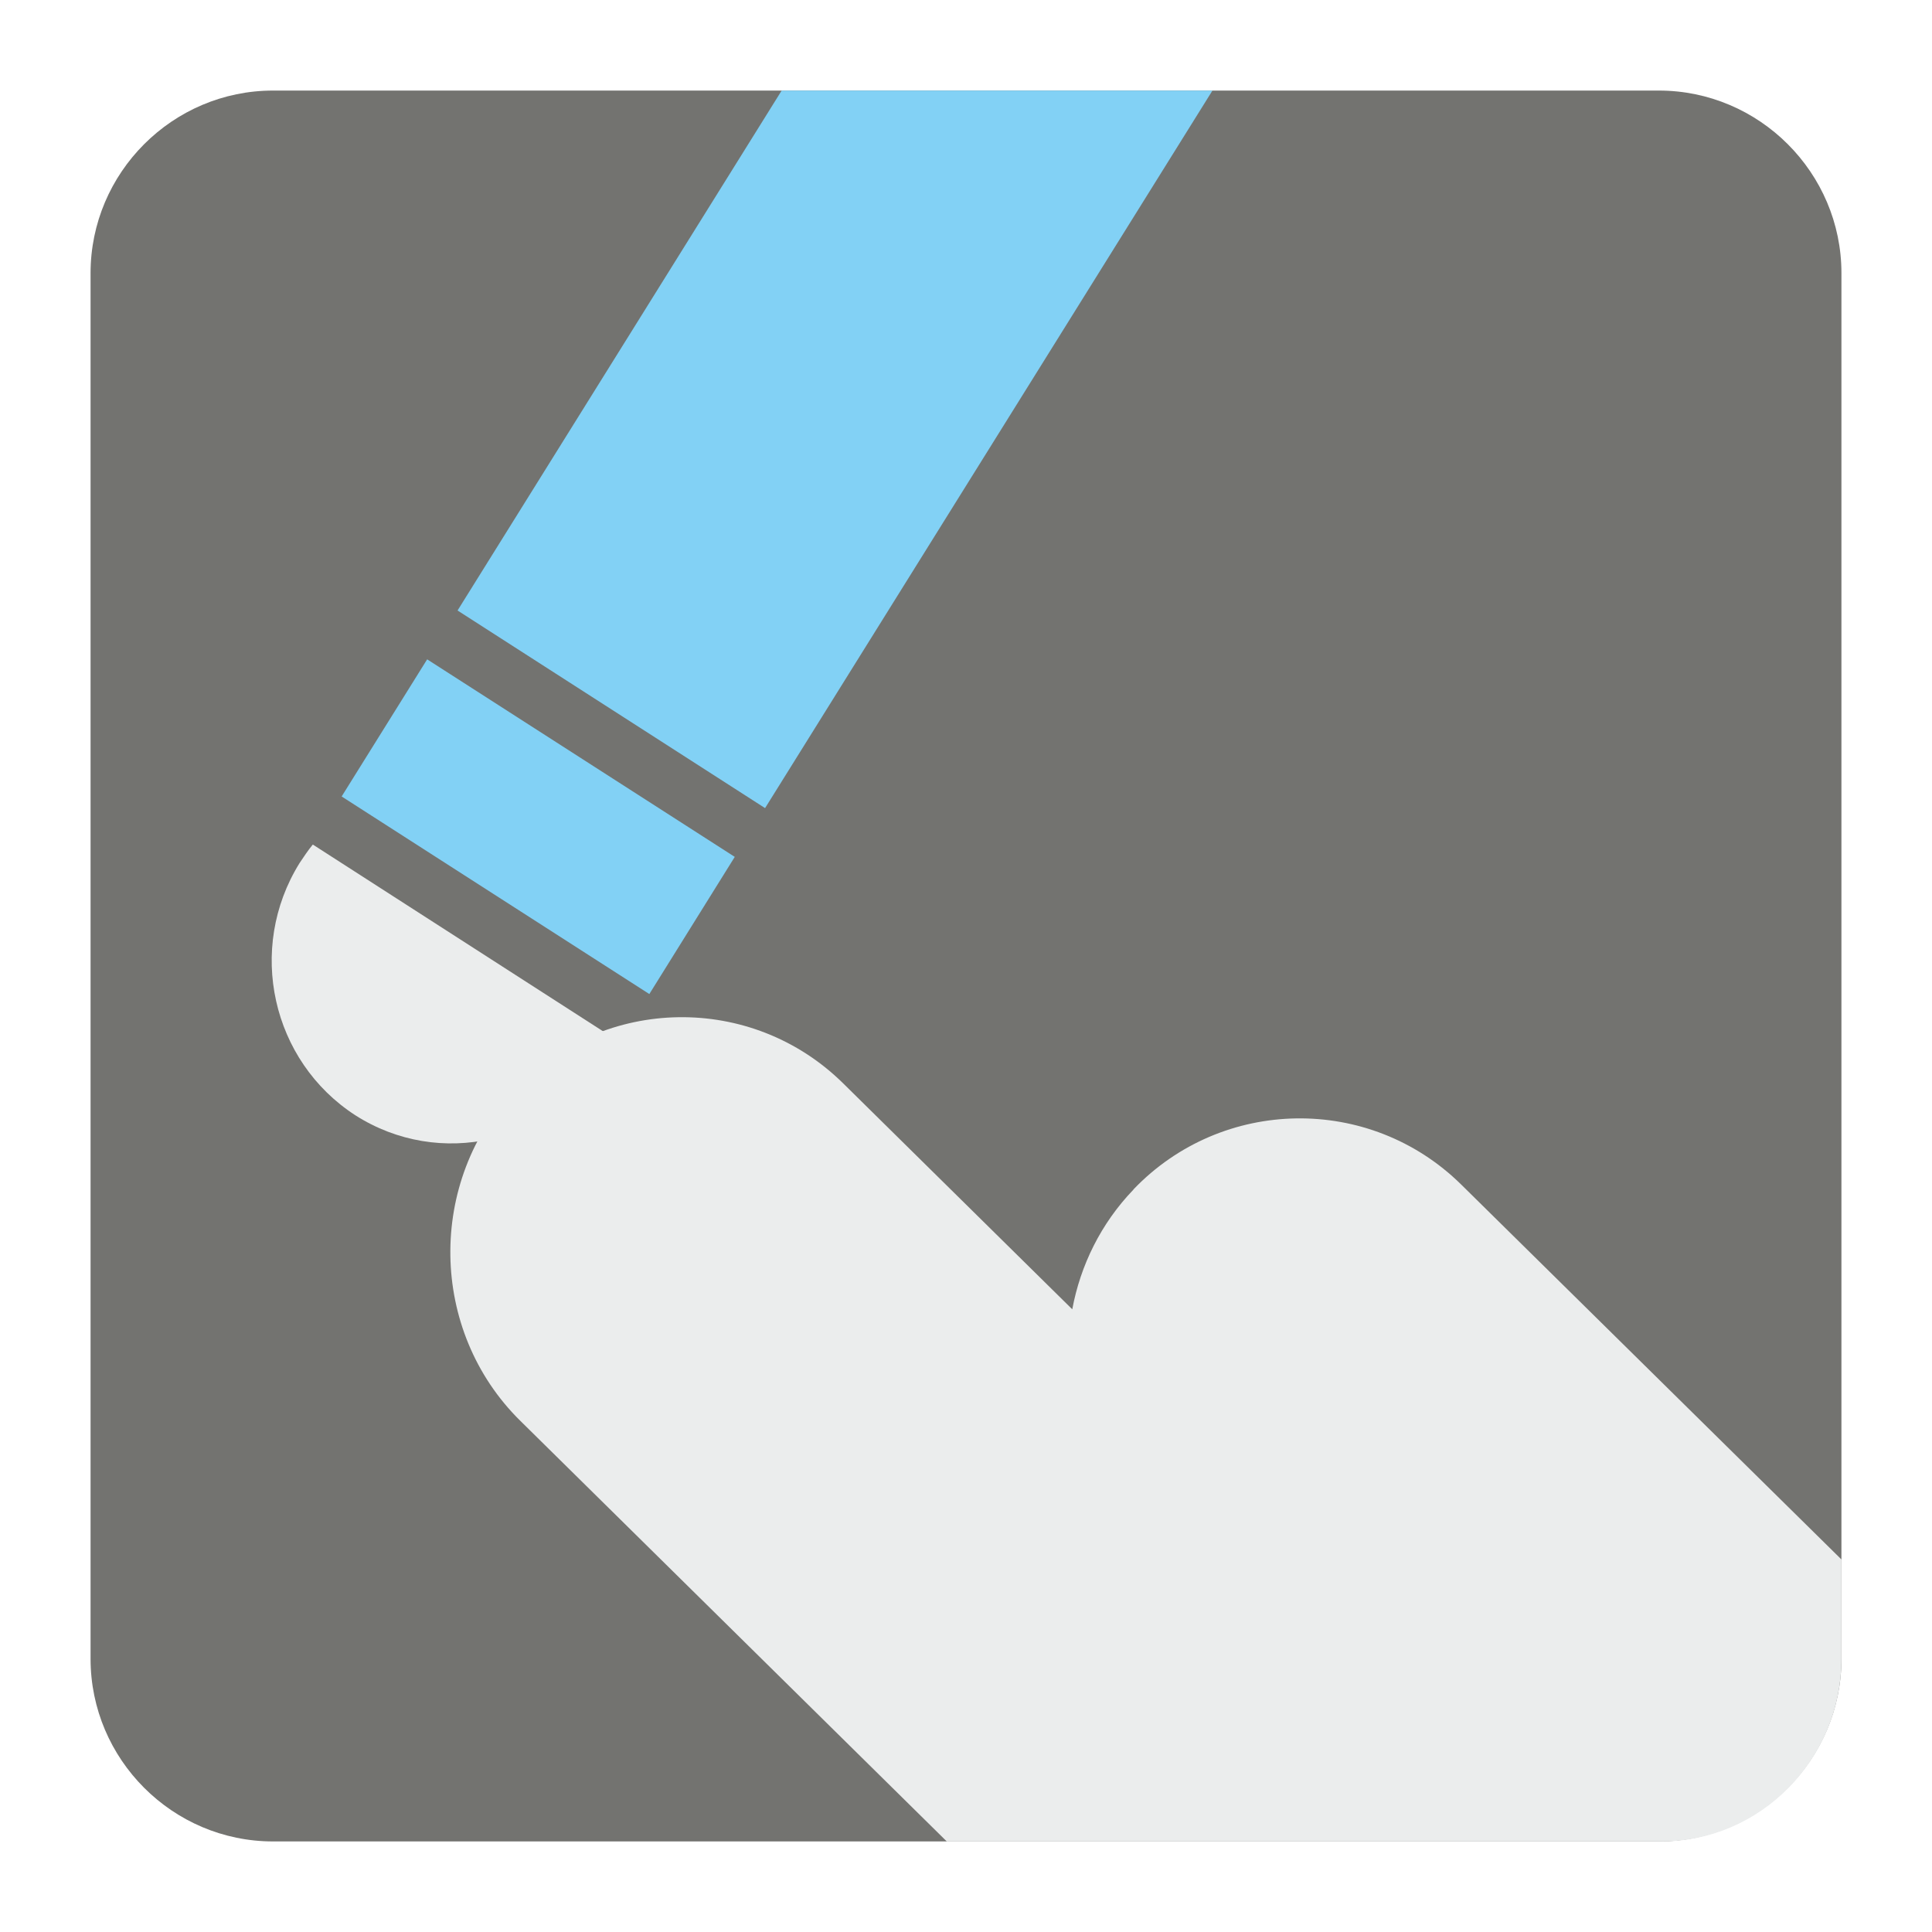
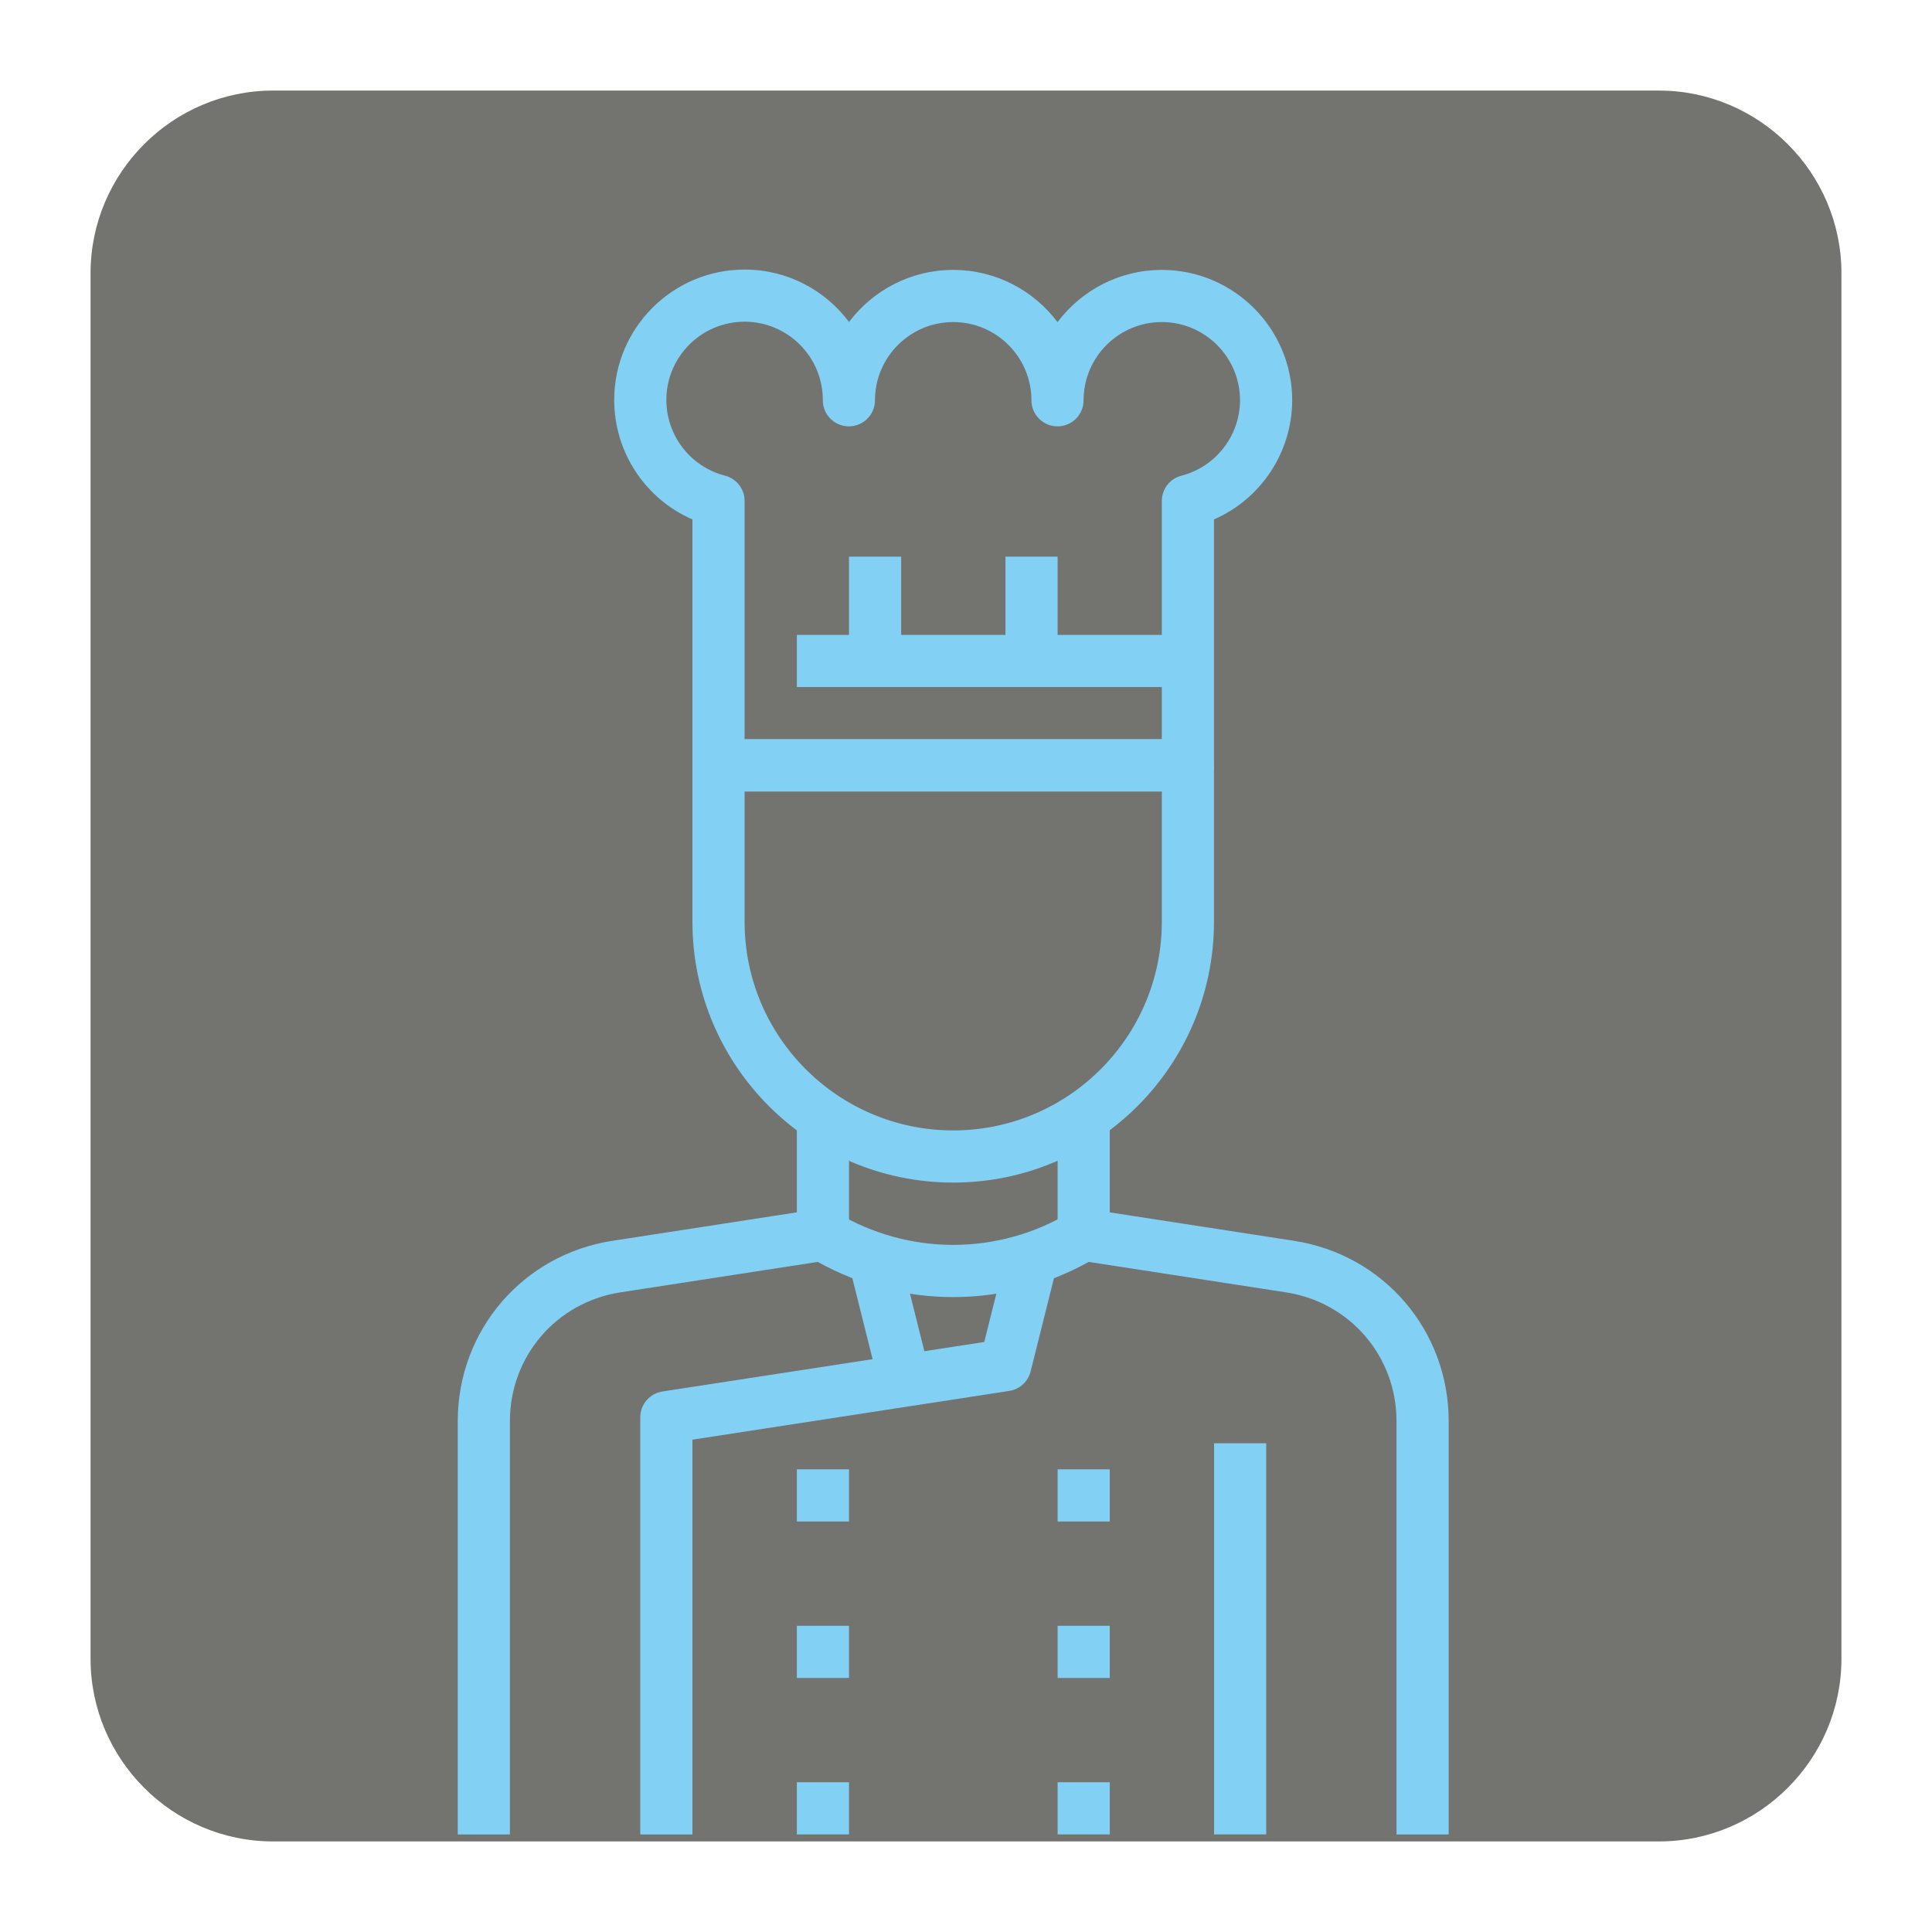
- <svg xmlns="http://www.w3.org/2000/svg" version="1.1" x="0px" y="0px" width="128" height="128" viewBox="0, 0, 128, 128">
+ <svg xmlns="http://www.w3.org/2000/svg" id="svg2451" viewBox="0, 0, 128, 128" height="128" width="128" y="0px" x="0px" version="1.1">
  <g id="Background">
-     <rect x="0" y="0" width="128" height="128" fill="#000000" fill-opacity="0" />
+     <rect id="rect2434" fill-opacity="0" fill="#000000" height="128" width="128" y="0" x="0" />
  </g>
-   <g id="Background">
-     <path d="M18.092,6 L109.903,6 C116.552,6 122,11.441 122,18.096 L122,109.902 C122,116.559 116.552,122 109.903,122 L18.092,122 C11.436,122 6,116.559 6,109.902 L6,18.096 C6,11.441 11.436,6 18.092,6" fill="#737370" />
-     <path d="M34.155,72.093 L34.168,72.093 C40.04,65.96 49.809,65.796 55.871,71.784 L71.041,86.745 C71.578,83.846 72.934,81.057 75.096,78.813 L75.096,78.801 C80.974,72.664 90.737,72.503 96.805,78.476 L122,103.318 L122,109.902 C122,116.559 116.635,122 110.083,122 L62.726,122 L34.472,94.133 C28.417,88.172 28.275,78.256 34.155,72.093" fill="#EBEDED" />
-     <path d="M40.706,68.809 C40.498,69.244 40.254,69.701 39.986,70.123 C36.468,75.777 29.106,77.438 23.545,73.892 C17.99,70.297 16.328,62.848 19.846,57.182 C20.119,56.772 20.406,56.341 20.724,55.953 z" fill="#EBEDED" />
-     <path d="M22.635,52.768 L43.02,65.858 L48.68,56.771 L28.3,43.683 z" fill="#82D1F5" />
-     <path d="M80.328,6 L50.688,53.539 L30.314,40.447 L51.787,6 z" fill="#82D1F5" />
+   <g id="g2447">
+     <path id="path2437" fill="#737370" d="M18.092,6 L109.903,6 C116.552,6 122,11.441 122,18.096 L122,109.902 C122,116.559 116.552,122 109.903,122 L18.092,122 C11.436,122 6,116.559 6,109.902 L6,18.096 C6,11.441 11.436,6 18.092,6" />
+     <g style="fill:#82d1f5;fill-opacity:1" id="g3583" transform="matrix(0.2025,0,0,0.2025,11.31314,17.85956)">
+       <g style="fill:#82d1f5;fill-opacity:1" id="g3581">
+         <path style="fill:#82d1f5;fill-opacity:1" id="path3579" d="m 367.443,317.755 -67.484,-10.417 c -1.971,-0.299 -3.993,0.094 -5.699,1.126 -23.598,14.179 -52.921,14.179 -76.519,0 -1.715,-1.032 -3.72,-1.433 -5.699,-1.126 l -67.484,10.417 c -29.348,4.496 -50.66,29.331 -50.66,59.021 V 512 h 17.063 V 376.776 c 0,-21.209 15.22,-38.938 36.191,-42.154 l 64.524,-9.956 c 27.625,15.357 61.043,15.34 88.651,0 l 64.524,9.956 c 20.962,3.216 36.182,20.945 36.182,42.154 V 512 h 17.063 0.008 V 376.776 c -0.002,-29.69 -21.313,-54.525 -50.661,-59.021 z" />
+       </g>
+     </g>
+     <g style="fill:#82d1f5;fill-opacity:1" id="g3589" transform="matrix(0.2025,0,0,0.2025,11.31314,17.85956)">
+       <g style="fill:#82d1f5;fill-opacity:1" id="g3587">
+         <path style="fill:#82d1f5;fill-opacity:1" id="path3585" d="m 324.248,0.111 c -13.94,0 -26.337,6.723 -34.126,17.089 C 282.333,6.834 269.937,0.111 255.996,0.111 242.081,0.111 229.71,6.808 221.913,17.148 214.157,6.783 201.804,0.043 187.889,0 c -0.051,0 -0.094,0 -0.145,0 -23.462,0 -42.581,19.042 -42.657,42.512 -0.051,17.234 10.187,32.531 25.594,39.245 v 80.452 c 0,4.709 3.822,8.531 8.531,8.531 h 153.567 c 4.718,0 8.531,-3.822 8.531,-8.54 V 81.749 c 15.297,-6.672 25.535,-21.858 25.594,-38.955 0,-0.009 0,-0.017 0,-0.026 C 366.905,19.247 347.769,0.111 324.248,0.111 Z m 6.398,67.33 c -3.762,0.973 -6.399,4.368 -6.399,8.258 v 77.978 H 187.744 V 75.691 c 0,-3.89 -2.636,-7.286 -6.399,-8.258 -11.338,-2.935 -19.23,-13.156 -19.196,-24.869 0.043,-14.086 11.518,-25.509 25.594,-25.509 0.026,0 0.06,0 0.085,0 14.077,0.051 25.501,11.509 25.509,25.577 0,0.043 0,0.094 0,0.136 0,4.709 3.814,8.523 8.523,8.531 h 0.009 c 4.701,0 8.514,-3.805 8.531,-8.506 0,-0.009 0,-0.017 0,-0.026 0,-0.034 0,-0.06 0,-0.085 0.043,-14.077 11.509,-25.509 25.594,-25.509 14.111,0 25.594,11.483 25.594,25.594 0,4.709 3.814,8.531 8.531,8.531 4.718,0 8.531,-3.822 8.531,-8.531 0,-14.111 11.483,-25.594 25.594,-25.594 14.103,0 25.577,11.475 25.594,25.577 -0.039,11.63 -7.93,21.782 -19.192,24.691 z" />
+       </g>
+     </g>
+     <g style="fill:#82d1f5;fill-opacity:1" id="g3595" transform="matrix(0.2025,0,0,0.2025,11.31314,17.85956)">
+       <g style="fill:#82d1f5;fill-opacity:1" id="g3593">
+         <path style="fill:#82d1f5;fill-opacity:1" id="path3591" d="M 332.779,153.678 H 179.212 c -4.709,0 -8.531,3.822 -8.531,8.531 v 51.189 c 0,47.051 38.272,85.315 85.315,85.315 47.043,0 85.315,-38.272 85.315,-85.315 v -51.189 c 0,-4.709 -3.814,-8.531 -8.532,-8.531 z m -8.531,59.72 c 0,37.641 -30.62,68.252 -68.252,68.252 -37.632,0 -68.252,-30.62 -68.252,-68.252 v -42.657 h 136.504 z" />
+       </g>
+     </g>
+     <g style="fill:#82d1f5;fill-opacity:1" id="g3601" transform="matrix(0.2025,0,0,0.2025,11.31314,17.85956)">
+       <g style="fill:#82d1f5;fill-opacity:1" id="g3599">
+         <rect style="fill:#82d1f5;fill-opacity:1" id="rect3597" height="42.657" width="17.063" y="273.093" x="204.841" />
+       </g>
+     </g>
+     <g style="fill:#82d1f5;fill-opacity:1" id="g3607" transform="matrix(0.2025,0,0,0.2025,11.31314,17.85956)">
+       <g style="fill:#82d1f5;fill-opacity:1" id="g3605">
+         <rect style="fill:#82d1f5;fill-opacity:1" id="rect3603" height="42.657" width="17.063" y="273.093" x="290.156" />
+       </g>
+     </g>
+     <g style="fill:#82d1f5;fill-opacity:1" id="g3613" transform="matrix(0.2025,0,0,0.2025,11.31314,17.85956)">
+       <g style="fill:#82d1f5;fill-opacity:1" id="g3611">
+         <path style="fill:#82d1f5;fill-opacity:1" id="path3609" d="m 273.315,322.251 -7.158,28.615 -105.304,16.201 c -4.163,0.64 -7.235,4.223 -7.235,8.429 V 512 h 17.063 V 382.825 l 103.675,-15.954 c 3.387,-0.52 6.134,-3.029 6.97,-6.364 l 8.531,-34.126 z" />
+       </g>
+     </g>
+     <g style="fill:#82d1f5;fill-opacity:1" id="g3619" transform="matrix(0.2025,0,0,0.2025,11.31314,17.85956)">
+       <g style="fill:#82d1f5;fill-opacity:1" id="g3617">
+         <rect style="fill:#82d1f5;fill-opacity:1" id="rect3615" height="17.063" width="17.063" y="443.722" x="204.841" />
+       </g>
+     </g>
+     <g style="fill:#82d1f5;fill-opacity:1" id="g3625" transform="matrix(0.2025,0,0,0.2025,11.31314,17.85956)">
+       <g style="fill:#82d1f5;fill-opacity:1" id="g3623">
+         <rect style="fill:#82d1f5;fill-opacity:1" id="rect3621" height="17.063" width="17.063" y="392.534" x="204.841" />
+       </g>
+     </g>
+     <g style="fill:#82d1f5;fill-opacity:1" id="g3631" transform="matrix(0.2025,0,0,0.2025,11.31314,17.85956)">
+       <g style="fill:#82d1f5;fill-opacity:1" id="g3629">
+         <rect style="fill:#82d1f5;fill-opacity:1" id="rect3627" height="17.063" width="17.063" y="494.911" x="204.841" />
+       </g>
+     </g>
+     <g style="fill:#82d1f5;fill-opacity:1" id="g3637" transform="matrix(0.2025,0,0,0.2025,11.31314,17.85956)">
+       <g style="fill:#82d1f5;fill-opacity:1" id="g3635">
+         <rect style="fill:#82d1f5;fill-opacity:1" id="rect3633" height="17.063" width="17.063" y="443.722" x="290.156" />
+       </g>
+     </g>
+     <g style="fill:#82d1f5;fill-opacity:1" id="g3643" transform="matrix(0.2025,0,0,0.2025,11.31314,17.85956)">
+       <g style="fill:#82d1f5;fill-opacity:1" id="g3641">
+         <rect style="fill:#82d1f5;fill-opacity:1" id="rect3639" height="17.063" width="17.063" y="392.534" x="290.156" />
+       </g>
+     </g>
+     <g style="fill:#82d1f5;fill-opacity:1" id="g3649" transform="matrix(0.2025,0,0,0.2025,11.31314,17.85956)">
+       <g style="fill:#82d1f5;fill-opacity:1" id="g3647">
+         <rect style="fill:#82d1f5;fill-opacity:1" id="rect3645" height="17.063" width="17.063" y="494.911" x="290.156" />
+       </g>
+     </g>
+     <g style="fill:#82d1f5;fill-opacity:1" id="g3655" transform="matrix(0.2025,0,0,0.2025,11.31314,17.85956)">
+       <g style="fill:#82d1f5;fill-opacity:1" id="g3653">
+         <rect style="fill:#82d1f5;fill-opacity:1" id="rect3651" height="127.972" width="17.063" y="384.002" x="341.345" />
+       </g>
+     </g>
+     <g style="fill:#82d1f5;fill-opacity:1" id="g3661" transform="matrix(0.2025,0,0,0.2025,11.31314,17.85956)">
+       <g style="fill:#82d1f5;fill-opacity:1" id="g3659">
+         <rect style="fill:#82d1f5;fill-opacity:1" id="rect3657" height="17.063" width="127.972" y="119.526" x="204.841" />
+       </g>
+     </g>
+     <g style="fill:#82d1f5;fill-opacity:1" id="g3667" transform="matrix(0.2025,0,0,0.2025,11.31314,17.85956)">
+       <g style="fill:#82d1f5;fill-opacity:1" id="g3665">
+         <rect style="fill:#82d1f5;fill-opacity:1" id="rect3663" height="34.126" width="17.063" y="93.932" x="273.093" />
+       </g>
+     </g>
+     <g style="fill:#82d1f5;fill-opacity:1" id="g3673" transform="matrix(0.2025,0,0,0.2025,11.31314,17.85956)">
+       <g style="fill:#82d1f5;fill-opacity:1" id="g3671">
+         <rect style="fill:#82d1f5;fill-opacity:1" id="rect3669" height="34.126" width="17.063" y="93.932" x="221.904" />
+       </g>
+     </g>
+     <g style="fill:#82d1f5;fill-opacity:1" id="g3679" transform="matrix(0.2025,0,0,0.2025,11.31314,17.85956)">
+       <g style="fill:#82d1f5;fill-opacity:1" id="g3677">
+         <rect style="fill:#82d1f5;fill-opacity:1" id="rect3675" height="35.174" width="17.062" transform="matrix(0.9701,-0.2425,0.2425,0.9701,-75.7794,67.0945)" y="323.774" x="226.116" />
+       </g>
+     </g>
+     <g style="fill:#ebeded;fill-opacity:1" id="g3681" transform="matrix(0.2025,0,0,0.2025,11.31314,17.85956)" />
+     <g style="fill:#ebeded;fill-opacity:1" id="g3683" transform="matrix(0.2025,0,0,0.2025,11.31314,17.85956)" />
+     <g style="fill:#ebeded;fill-opacity:1" id="g3685" transform="matrix(0.2025,0,0,0.2025,11.31314,17.85956)" />
+     <g style="fill:#ebeded;fill-opacity:1" id="g3687" transform="matrix(0.2025,0,0,0.2025,11.31314,17.85956)" />
+     <g style="fill:#ebeded;fill-opacity:1" id="g3689" transform="matrix(0.2025,0,0,0.2025,11.31314,17.85956)" />
+     <g style="fill:#ebeded;fill-opacity:1" id="g3691" transform="matrix(0.2025,0,0,0.2025,11.31314,17.85956)" />
+     <g style="fill:#ebeded;fill-opacity:1" id="g3693" transform="matrix(0.2025,0,0,0.2025,11.31314,17.85956)" />
+     <g style="fill:#ebeded;fill-opacity:1" id="g3695" transform="matrix(0.2025,0,0,0.2025,11.31314,17.85956)" />
+     <g style="fill:#ebeded;fill-opacity:1" id="g3697" transform="matrix(0.2025,0,0,0.2025,11.31314,17.85956)" />
+     <g style="fill:#ebeded;fill-opacity:1" id="g3699" transform="matrix(0.2025,0,0,0.2025,11.31314,17.85956)" />
+     <g style="fill:#ebeded;fill-opacity:1" id="g3701" transform="matrix(0.2025,0,0,0.2025,11.31314,17.85956)" />
+     <g style="fill:#ebeded;fill-opacity:1" id="g3703" transform="matrix(0.2025,0,0,0.2025,11.31314,17.85956)" />
+     <g style="fill:#ebeded;fill-opacity:1" id="g3705" transform="matrix(0.2025,0,0,0.2025,11.31314,17.85956)" />
+     <g style="fill:#ebeded;fill-opacity:1" id="g3707" transform="matrix(0.2025,0,0,0.2025,11.31314,17.85956)" />
+     <g style="fill:#ebeded;fill-opacity:1" id="g3709" transform="matrix(0.2025,0,0,0.2025,11.31314,17.85956)" />
  </g>
-   <defs />
+   <defs id="defs2449" />
</svg>
